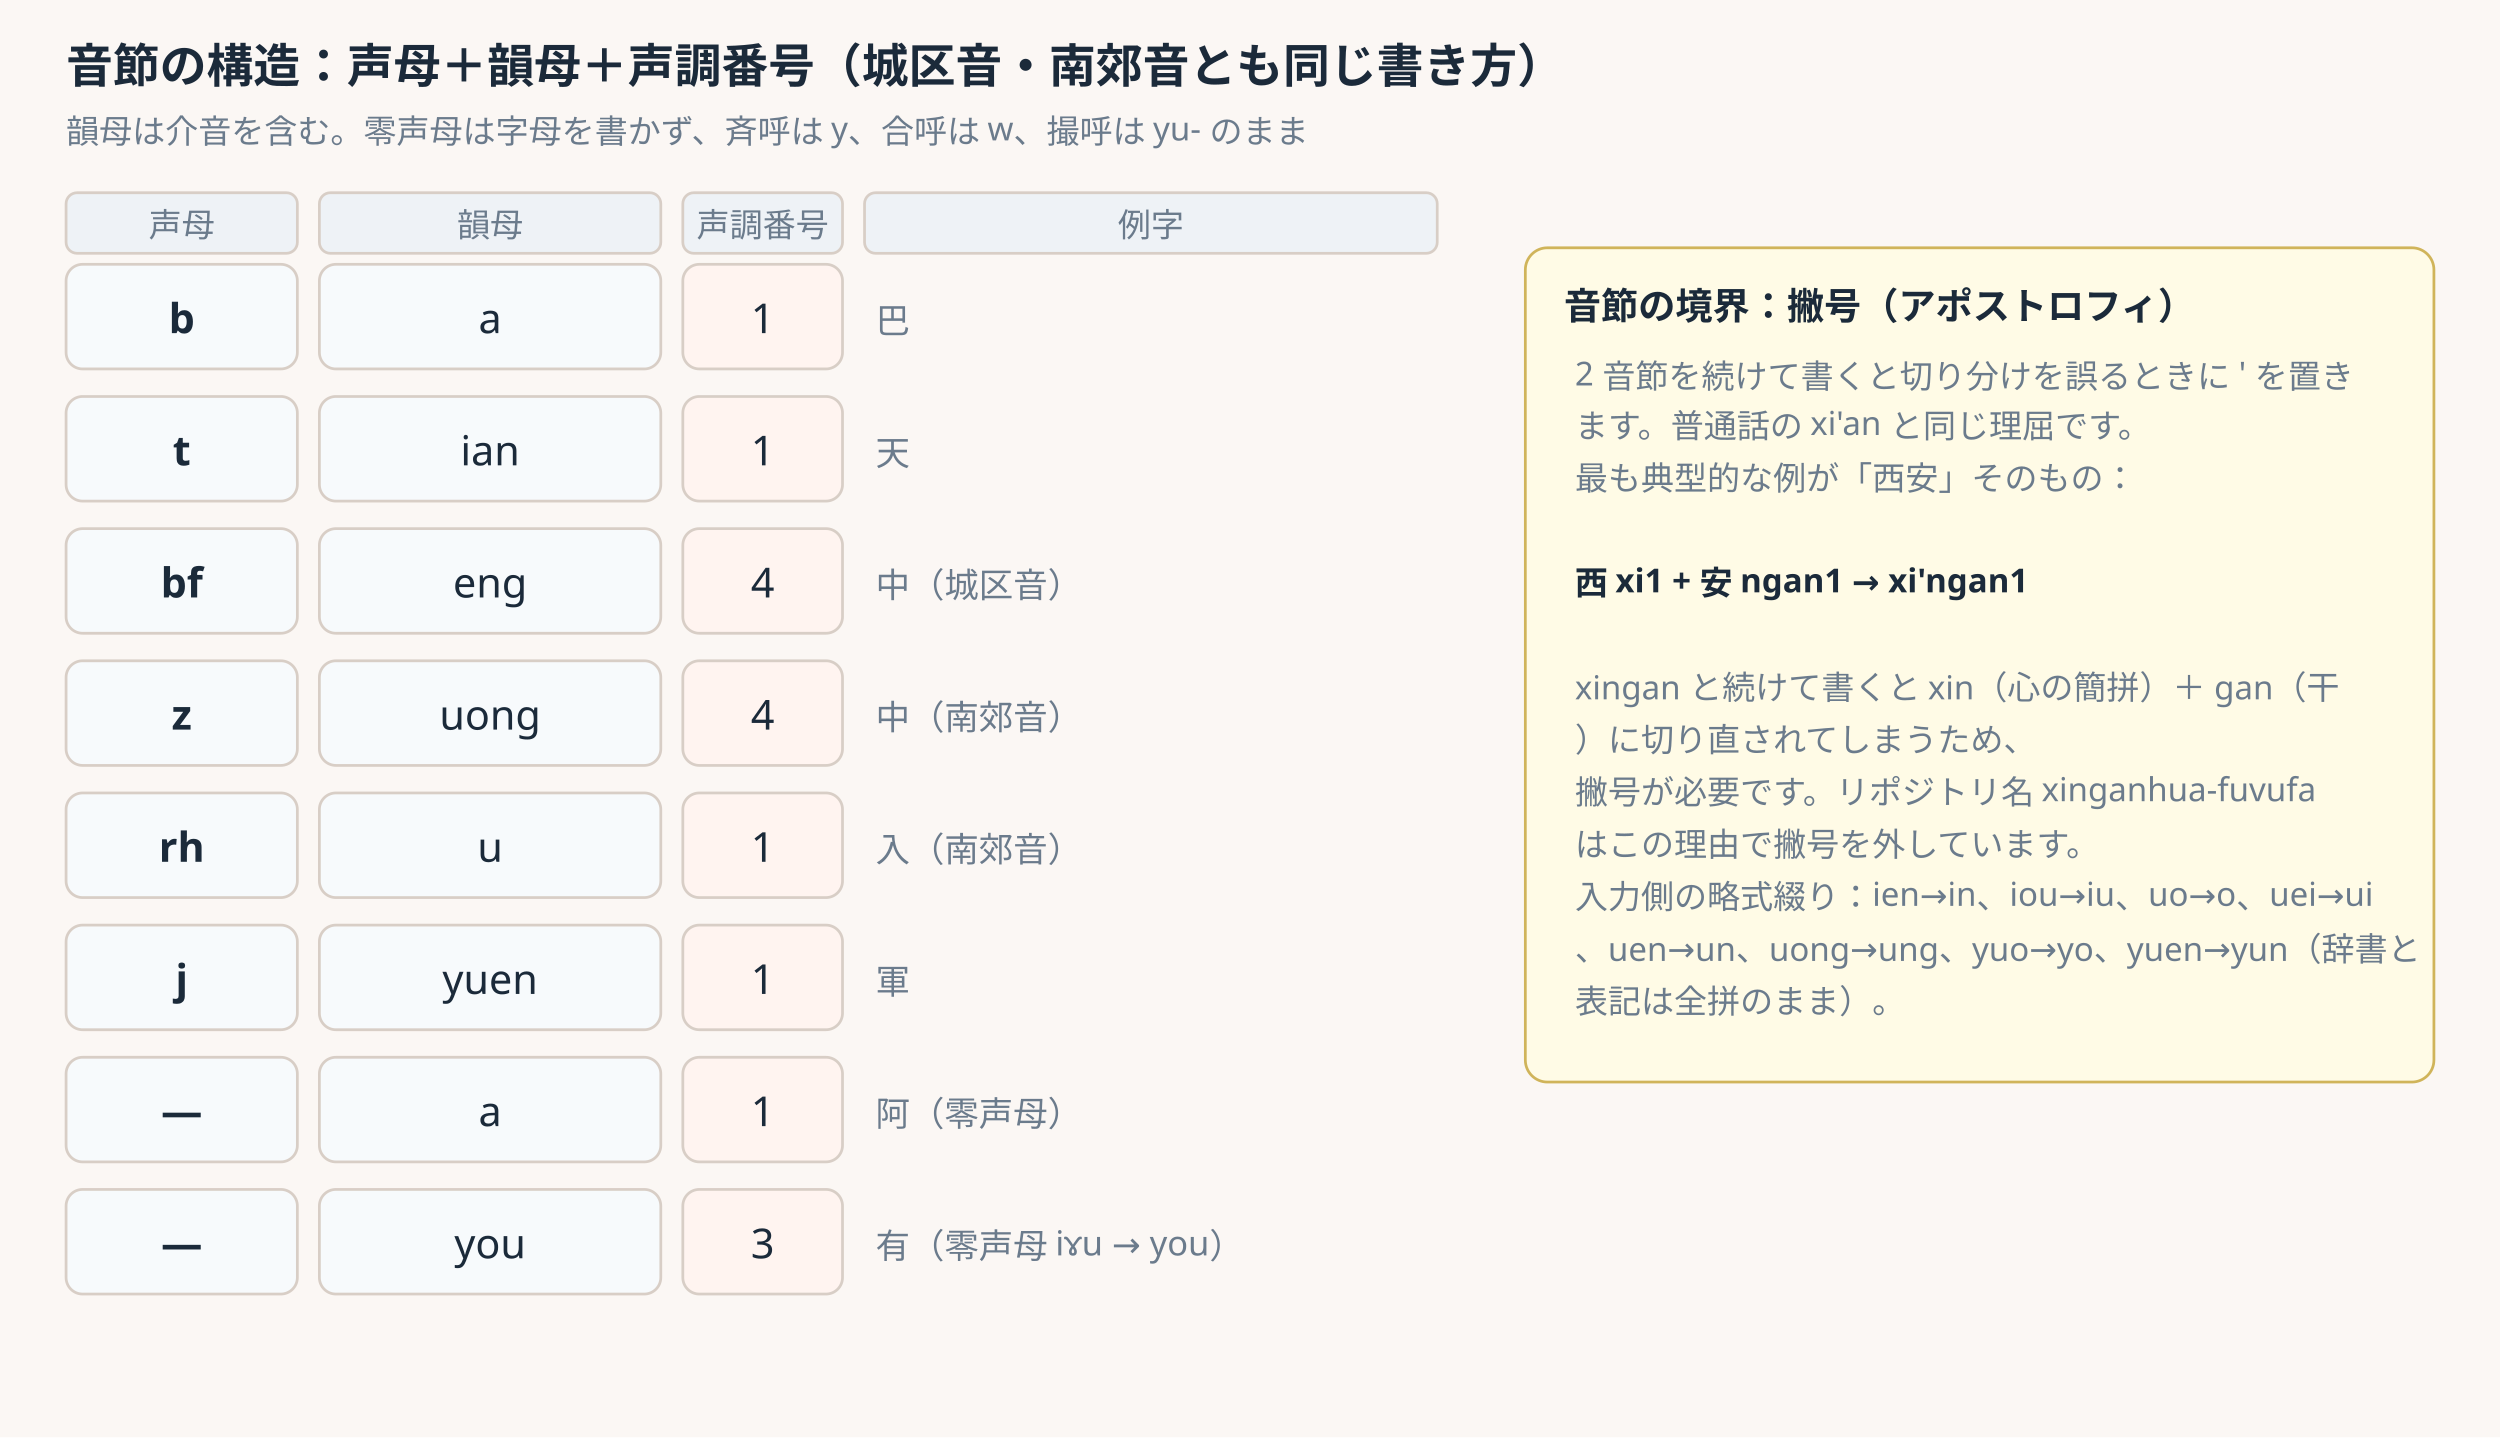
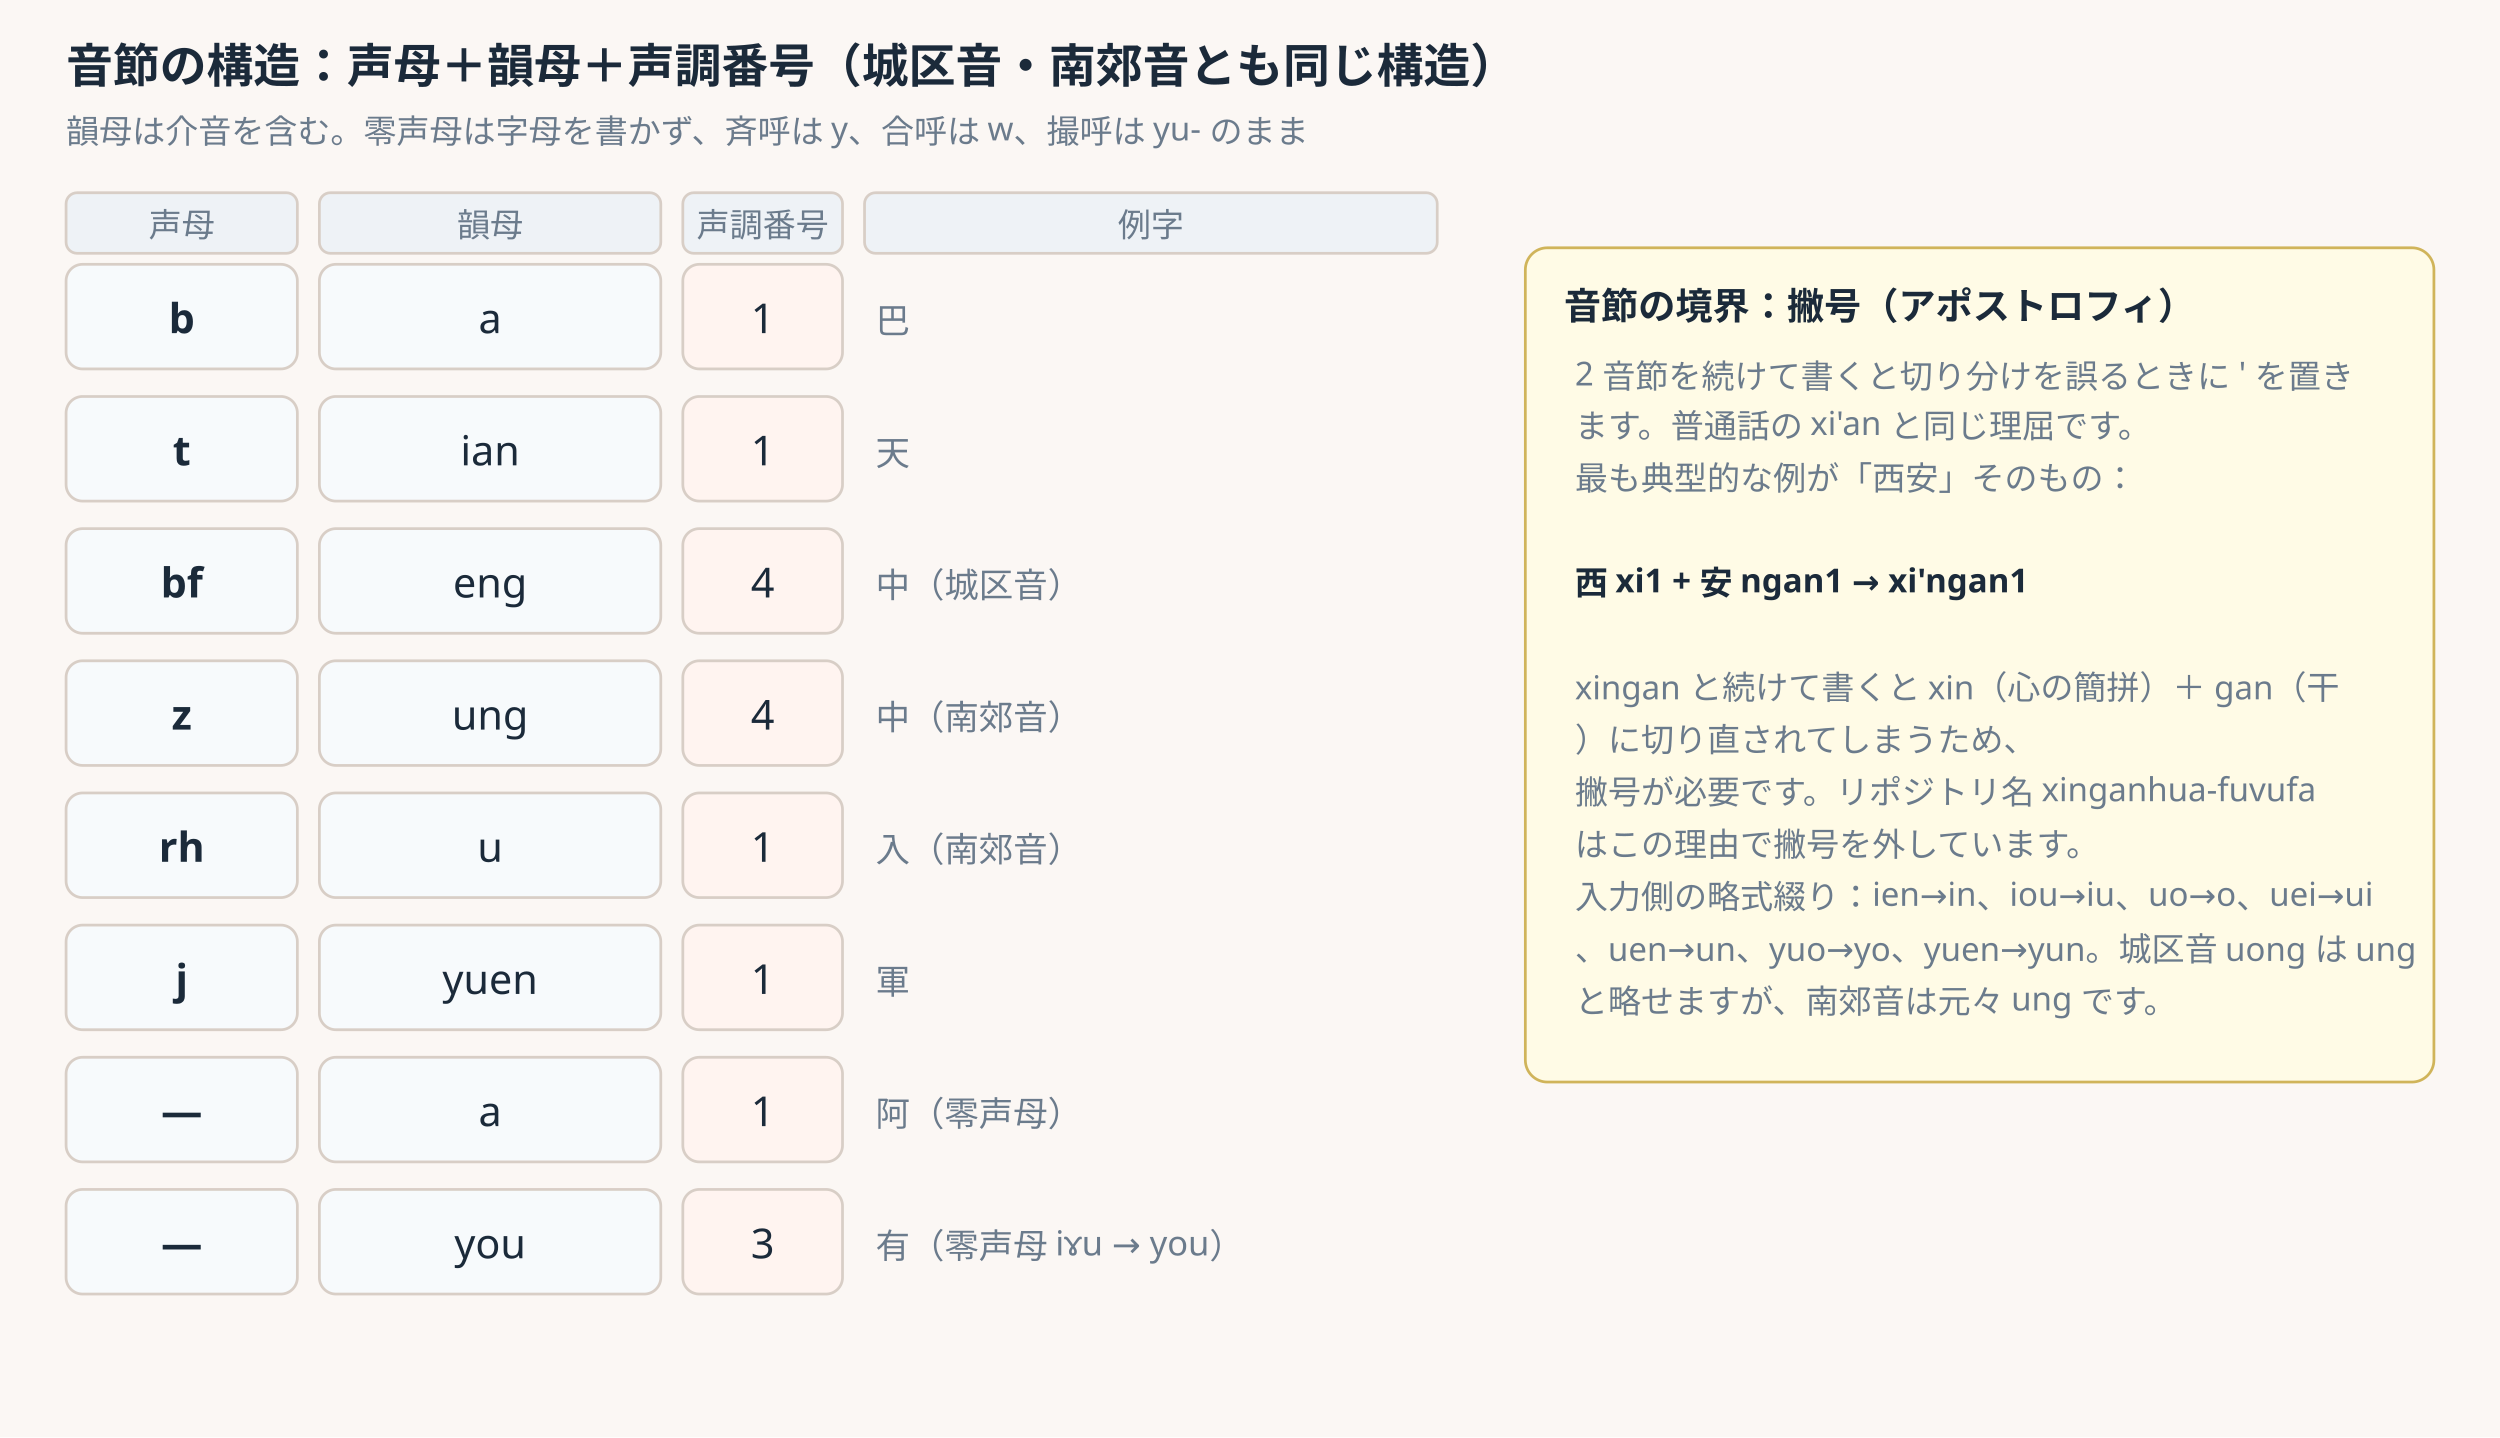
<svg xmlns="http://www.w3.org/2000/svg" width="908" height="522" viewBox="0 0 908 522" font-family="'Noto Sans JP','Hiragino Sans','Yu Gothic','Meiryo','Noto Sans SC',sans-serif">
  <rect width="908" height="522" fill="#FBF7F4" />
-   <text x="24" y="30" font-size="17" fill="#1b2a3a" font-weight="bold" text-anchor="start">音節の構造：声母＋韻母＋声調番号（城区音・南郊音とも同じ書き方）</text>
+   <text x="24" y="30" font-size="17" fill="#1b2a3a" font-weight="bold" text-anchor="start">音節の構造：声母＋韻母＋声調番号（城区音・南郊音とも同じ構造）</text>
  <text x="24" y="52" font-size="12" fill="#6b7b8c" font-weight="normal" text-anchor="start">韻母は介音を含む。零声母は字母を書かず、斉呼は y、合呼は w、撮呼は yu- のまま</text>
  <rect x="24" y="70" width="84" height="22" rx="4" fill="#eef2f6" stroke="#d8cec6" />
  <text x="66" y="86" font-size="12" fill="#6b7b8c" font-weight="normal" text-anchor="middle">声母</text>
  <rect x="116" y="70" width="124" height="22" rx="4" fill="#eef2f6" stroke="#d8cec6" />
  <text x="178" y="86" font-size="12" fill="#6b7b8c" font-weight="normal" text-anchor="middle">韻母</text>
  <rect x="248" y="70" width="58" height="22" rx="4" fill="#eef2f6" stroke="#d8cec6" />
  <text x="277" y="86" font-size="12" fill="#6b7b8c" font-weight="normal" text-anchor="middle">声調番号</text>
  <rect x="314" y="70" width="208" height="22" rx="4" fill="#eef2f6" stroke="#d8cec6" />
  <text x="418" y="86" font-size="12" fill="#6b7b8c" font-weight="normal" text-anchor="middle">例字</text>
  <rect x="24" y="96" width="84" height="38" rx="6" fill="#f7fafc" stroke="#d8cec6" />
  <text x="66" y="121" font-size="15" fill="#1b2a3a" font-weight="bold" text-anchor="middle">b</text>
  <rect x="116" y="96" width="124" height="38" rx="6" fill="#f7fafc" stroke="#d8cec6" />
  <text x="178" y="121" font-size="15" fill="#1b2a3a" font-weight="normal" text-anchor="middle">a</text>
  <rect x="248" y="96" width="58" height="38" rx="6" fill="#fff4f0" stroke="#d8cec6" />
  <text x="277" y="121" font-size="15" fill="#1b2a3a" font-weight="normal" text-anchor="middle">1</text>
  <text x="318" y="121" font-size="12.5" fill="#6b7b8c" font-weight="normal" text-anchor="start">巴</text>
  <rect x="24" y="144" width="84" height="38" rx="6" fill="#f7fafc" stroke="#d8cec6" />
  <text x="66" y="169" font-size="15" fill="#1b2a3a" font-weight="bold" text-anchor="middle">t</text>
  <rect x="116" y="144" width="124" height="38" rx="6" fill="#f7fafc" stroke="#d8cec6" />
  <text x="178" y="169" font-size="15" fill="#1b2a3a" font-weight="normal" text-anchor="middle">ian</text>
  <rect x="248" y="144" width="58" height="38" rx="6" fill="#fff4f0" stroke="#d8cec6" />
  <text x="277" y="169" font-size="15" fill="#1b2a3a" font-weight="normal" text-anchor="middle">1</text>
  <text x="318" y="169" font-size="12.5" fill="#6b7b8c" font-weight="normal" text-anchor="start">天</text>
  <rect x="24" y="192" width="84" height="38" rx="6" fill="#f7fafc" stroke="#d8cec6" />
  <text x="66" y="217" font-size="15" fill="#1b2a3a" font-weight="bold" text-anchor="middle">bf</text>
  <rect x="116" y="192" width="124" height="38" rx="6" fill="#f7fafc" stroke="#d8cec6" />
  <text x="178" y="217" font-size="15" fill="#1b2a3a" font-weight="normal" text-anchor="middle">eng</text>
  <rect x="248" y="192" width="58" height="38" rx="6" fill="#fff4f0" stroke="#d8cec6" />
  <text x="277" y="217" font-size="15" fill="#1b2a3a" font-weight="normal" text-anchor="middle">4</text>
  <text x="318" y="217" font-size="12.5" fill="#6b7b8c" font-weight="normal" text-anchor="start">中（城区音）</text>
  <rect x="24" y="240" width="84" height="38" rx="6" fill="#f7fafc" stroke="#d8cec6" />
  <text x="66" y="265" font-size="15" fill="#1b2a3a" font-weight="bold" text-anchor="middle">z</text>
  <rect x="116" y="240" width="124" height="38" rx="6" fill="#f7fafc" stroke="#d8cec6" />
-   <text x="178" y="265" font-size="15" fill="#1b2a3a" font-weight="normal" text-anchor="middle">uong</text>
+   <text x="178" y="265" font-size="15" fill="#1b2a3a" font-weight="normal" text-anchor="middle">ung</text>
  <rect x="248" y="240" width="58" height="38" rx="6" fill="#fff4f0" stroke="#d8cec6" />
  <text x="277" y="265" font-size="15" fill="#1b2a3a" font-weight="normal" text-anchor="middle">4</text>
  <text x="318" y="265" font-size="12.5" fill="#6b7b8c" font-weight="normal" text-anchor="start">中（南郊音）</text>
  <rect x="24" y="288" width="84" height="38" rx="6" fill="#f7fafc" stroke="#d8cec6" />
  <text x="66" y="313" font-size="15" fill="#1b2a3a" font-weight="bold" text-anchor="middle">rh</text>
  <rect x="116" y="288" width="124" height="38" rx="6" fill="#f7fafc" stroke="#d8cec6" />
  <text x="178" y="313" font-size="15" fill="#1b2a3a" font-weight="normal" text-anchor="middle">u</text>
  <rect x="248" y="288" width="58" height="38" rx="6" fill="#fff4f0" stroke="#d8cec6" />
  <text x="277" y="313" font-size="15" fill="#1b2a3a" font-weight="normal" text-anchor="middle">1</text>
  <text x="318" y="313" font-size="12.5" fill="#6b7b8c" font-weight="normal" text-anchor="start">入（南郊音）</text>
  <rect x="24" y="336" width="84" height="38" rx="6" fill="#f7fafc" stroke="#d8cec6" />
  <text x="66" y="361" font-size="15" fill="#1b2a3a" font-weight="bold" text-anchor="middle">j</text>
  <rect x="116" y="336" width="124" height="38" rx="6" fill="#f7fafc" stroke="#d8cec6" />
  <text x="178" y="361" font-size="15" fill="#1b2a3a" font-weight="normal" text-anchor="middle">yuen</text>
  <rect x="248" y="336" width="58" height="38" rx="6" fill="#fff4f0" stroke="#d8cec6" />
  <text x="277" y="361" font-size="15" fill="#1b2a3a" font-weight="normal" text-anchor="middle">1</text>
  <text x="318" y="361" font-size="12.5" fill="#6b7b8c" font-weight="normal" text-anchor="start">軍</text>
  <rect x="24" y="384" width="84" height="38" rx="6" fill="#f7fafc" stroke="#d8cec6" />
  <text x="66" y="409" font-size="15" fill="#1b2a3a" font-weight="bold" text-anchor="middle">—</text>
  <rect x="116" y="384" width="124" height="38" rx="6" fill="#f7fafc" stroke="#d8cec6" />
  <text x="178" y="409" font-size="15" fill="#1b2a3a" font-weight="normal" text-anchor="middle">a</text>
  <rect x="248" y="384" width="58" height="38" rx="6" fill="#fff4f0" stroke="#d8cec6" />
  <text x="277" y="409" font-size="15" fill="#1b2a3a" font-weight="normal" text-anchor="middle">1</text>
  <text x="318" y="409" font-size="12.5" fill="#6b7b8c" font-weight="normal" text-anchor="start">阿（零声母）</text>
  <rect x="24" y="432" width="84" height="38" rx="6" fill="#f7fafc" stroke="#d8cec6" />
  <text x="66" y="457" font-size="15" fill="#1b2a3a" font-weight="bold" text-anchor="middle">—</text>
  <rect x="116" y="432" width="124" height="38" rx="6" fill="#f7fafc" stroke="#d8cec6" />
  <text x="178" y="457" font-size="15" fill="#1b2a3a" font-weight="normal" text-anchor="middle">you</text>
  <rect x="248" y="432" width="58" height="38" rx="6" fill="#fff4f0" stroke="#d8cec6" />
  <text x="277" y="457" font-size="15" fill="#1b2a3a" font-weight="normal" text-anchor="middle">3</text>
  <text x="318" y="457" font-size="12.5" fill="#6b7b8c" font-weight="normal" text-anchor="start">有（零声母 iɤu → you）</text>
  <rect x="554" y="90" width="330" height="303" rx="8" fill="#fffbe6" stroke="#d0b45a" />
  <text x="568" y="116" font-size="13.5" fill="#1b2a3a" font-weight="bold" text-anchor="start">音節の境界：撇号（アポストロフィ）</text>
  <text x="572" y="140" font-size="12" fill="#6b7b8c" font-weight="normal" text-anchor="start">2 音節を続けて書くと切り分けを誤るときに ' を置き</text>
  <text x="572" y="159" font-size="12" fill="#6b7b8c" font-weight="normal" text-anchor="start">ます。普通話の xi'an と同じ理屈です。</text>
  <text x="572" y="178" font-size="12" fill="#6b7b8c" font-weight="normal" text-anchor="start">最も典型的な例が「西安」そのもの：</text>
  <text x="572" y="197" font-size="12" fill="#6b7b8c" font-weight="normal" text-anchor="start" />
  <text x="572" y="216" font-size="12" fill="#1b2a3a" font-weight="bold" text-anchor="start">    西 xi1 + 安 ngan1  →  xi'ngan1</text>
  <text x="572" y="235" font-size="12" fill="#6b7b8c" font-weight="normal" text-anchor="start" />
  <text x="572" y="254" font-size="12" fill="#6b7b8c" font-weight="normal" text-anchor="start">xingan と続けて書くと xin（心の簡拼）＋ gan（干</text>
  <text x="572" y="273" font-size="12" fill="#6b7b8c" font-weight="normal" text-anchor="start">）に切り直されてしまうため、</text>
  <text x="572" y="292" font-size="12" fill="#6b7b8c" font-weight="normal" text-anchor="start">撇号が必要です。リポジトリ名 xinganhua-fuvufa </text>
  <text x="572" y="311" font-size="12" fill="#6b7b8c" font-weight="normal" text-anchor="start">はこの理由で撇号を外しています。</text>
  <text x="572" y="330" font-size="12" fill="#6b7b8c" font-weight="normal" text-anchor="start">入力側の略式綴り：ien→in、iou→iu、uo→o、uei→ui</text>
-   <text x="572" y="349" font-size="12" fill="#6b7b8c" font-weight="normal" text-anchor="start">、uen→un、uong→ung、yuo→yo、yuen→yun（辞書と</text>
-   <text x="572" y="368" font-size="12" fill="#6b7b8c" font-weight="normal" text-anchor="start">表記は全拼のまま）。</text>
+   <text x="572" y="349" font-size="12" fill="#6b7b8c" font-weight="normal" text-anchor="start">、uen→un、yuo→yo、yuen→yun。城区音 uong は ung </text>
+   <text x="572" y="368" font-size="12" fill="#6b7b8c" font-weight="normal" text-anchor="start">と略せますが、南郊音は元々 ung です。</text>
</svg>
